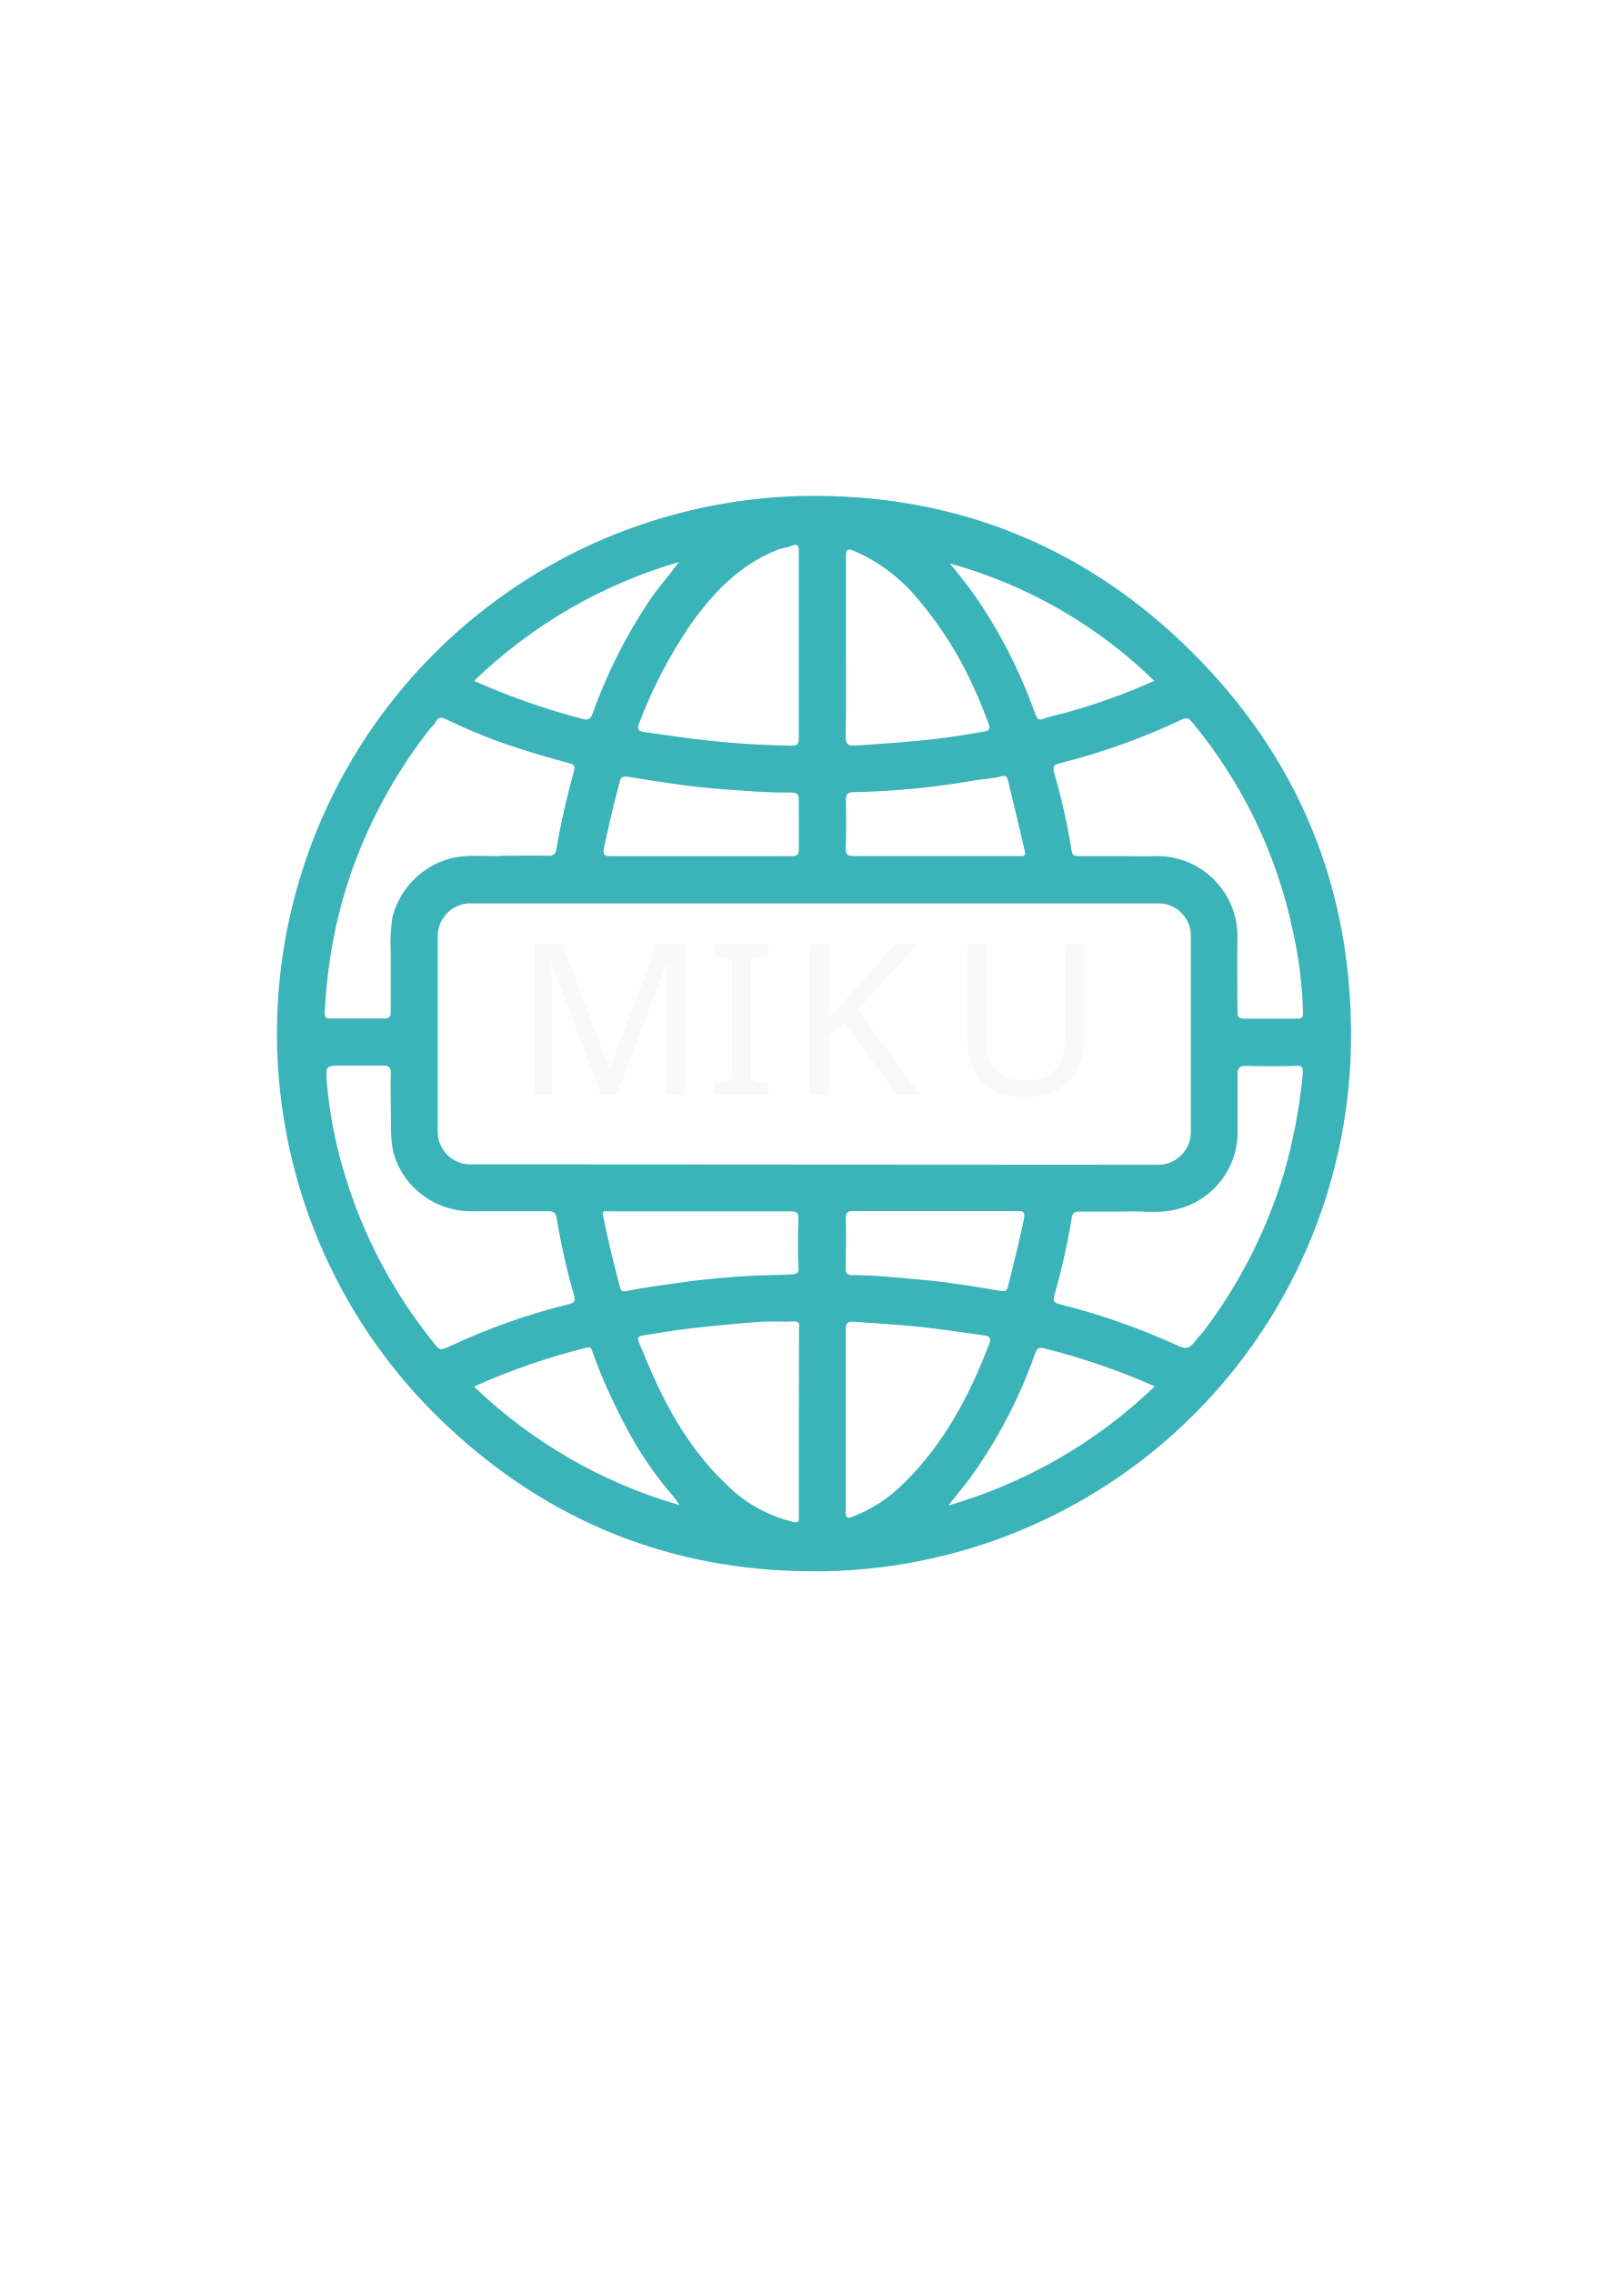
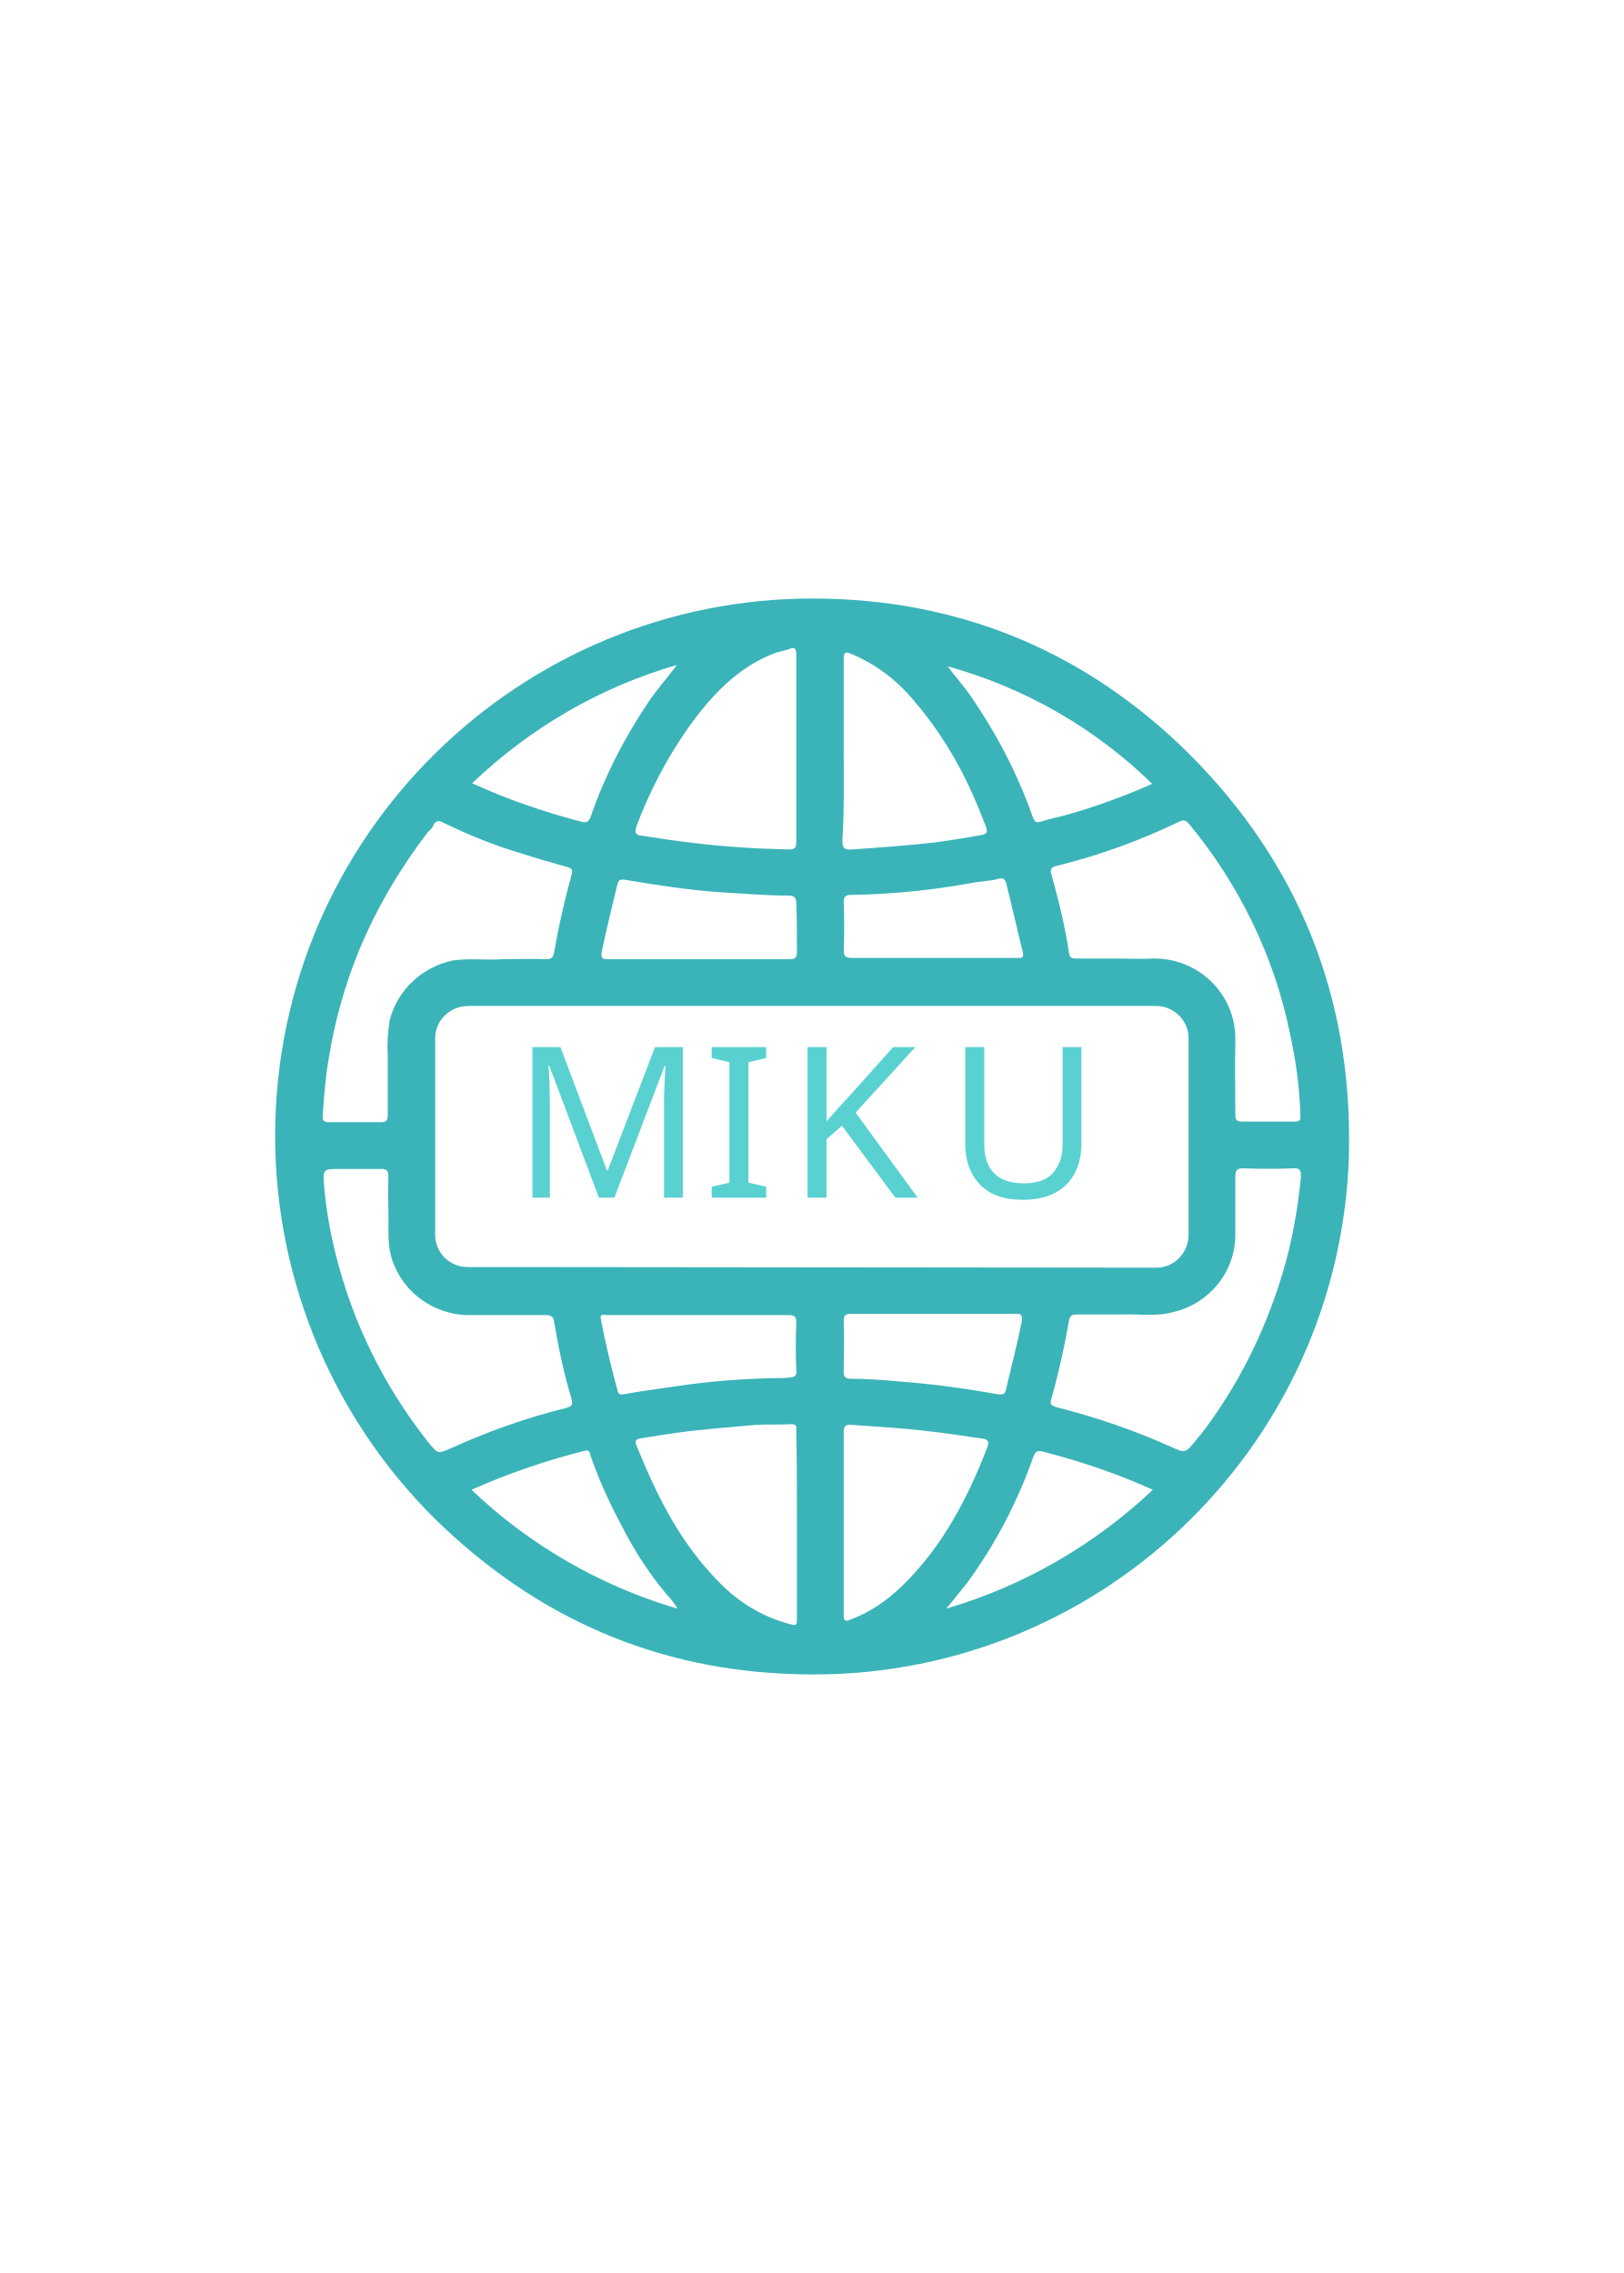
- <svg xmlns="http://www.w3.org/2000/svg" id="Layer_1" data-name="Layer 1" viewBox="0 0 250 350">
-   <defs>
-     <style>.cls-1{fill:#3ab4b9;}.cls-2{font-size:32.48px;fill:#f9f9f9;font-family:Montserrat-Black, Montserrat;}.cls-3{letter-spacing:-0.01em;}</style>
-   </defs>
-   <path id="mikusite" class="cls-1" d="M183.19,100.08C167.89,85,149.34,77,128,76.39A82.79,82.79,0,0,0,67.48,218.26c15.49,15.13,34.14,23.19,55.68,23.66A82.51,82.51,0,0,0,208,161.12C208.43,137.35,200.17,116.83,183.19,100.08Zm-5.46,4.76a96.66,96.66,0,0,1-14,5,28.61,28.61,0,0,0-3.05.82c-.83.34-1,0-1.27-.67a77.31,77.31,0,0,0-9.62-18.71c-1.11-1.55-2.35-3-3.52-4.51A73,73,0,0,1,177.72,104.84Zm-47.48,18.34c0-.86.19-1.18,1.13-1.2a122,122,0,0,0,18.38-1.76c1.45-.26,3-.3,4.38-.68.81-.22.94.2,1.06.65.88,3.6,1.73,7.22,2.58,10.83.23,1-.48.79-1,.79H144c-4.21,0-8.41,0-12.62,0-.9,0-1.18-.26-1.16-1.17C130.29,128.16,130.29,125.67,130.24,123.18Zm0-23.61c0-4.64,0-9.28,0-13.92,0-1.14.31-1.2,1.22-.83a26.27,26.27,0,0,1,9.73,7.27,57.4,57.4,0,0,1,9,14.39c.74,1.62,1.38,3.27,2,4.92.39,1-.1,1.15-.75,1.26-2.3.39-4.59.78-6.9,1.06-4.27.52-8.56.79-12.85,1.08-1.16.08-1.52-.24-1.49-1.45C130.3,108.76,130.25,104.16,130.25,99.57ZM123,130.71c0,.95-.31,1.12-1.18,1.12-4.64,0-9.28,0-13.91,0s-9.1,0-13.66,0c-1.09,0-1.54,0-1.23-1.42.72-3.3,1.47-6.6,2.35-9.86.21-.79.29-1.11,1.39-.93,4.89.8,9.78,1.58,14.74,1.93,3.41.24,6.82.53,10.24.48.92,0,1.28.21,1.25,1.22C123,125.72,123,128.21,123,130.71Zm-3.44-46c.78-.31,1.66-.37,2.43-.7s1,0,1,.76c0,4.86,0,9.71,0,14.57s0,9.54,0,14.31c0,.86-.17,1.18-1.11,1.17a135.77,135.77,0,0,1-14.65-1c-2.65-.31-5.28-.73-7.92-1.08-.93-.12-1.35-.31-.87-1.48a74,74,0,0,1,7.76-14.92C109.75,91.33,113.82,87,119.61,84.7Zm-15,1.81c-1.62,2.17-3.2,3.95-4.54,5.92a78.7,78.7,0,0,0-8.74,17.32c-.31.86-.57,1.22-1.59.94A106.39,106.39,0,0,1,73,104.84,75.91,75.91,0,0,1,104.64,86.51ZM50,155.74c.16-2.86.44-5.7.87-8.53a73.78,73.78,0,0,1,4.72-16.84A77.7,77.7,0,0,1,66.22,112.2c.26-.34.67-.59.85-1,.4-.83.89-.8,1.62-.44a85,85,0,0,0,11.56,4.6q3.68,1.17,7.42,2.17c.81.21.89.47.69,1.24a119.23,119.23,0,0,0-2.7,12c-.1.69-.42,1-1.19,1-2.14-.06-4.29,0-6.92,0-2.16.18-4.82-.22-7.47.24a12.59,12.59,0,0,0-9.66,9.21,25.79,25.79,0,0,0-.26,5.38c0,3.05,0,6.11,0,9.16,0,.86-.26,1.08-1.09,1.07-2.7,0-5.41,0-8.11,0C50.18,156.85,49.93,156.72,50,155.74Zm16.58,50.78A76,76,0,0,1,53.1,180.91a66.62,66.62,0,0,1-2.77-14.22c-.19-2.6-.22-2.6,2.46-2.61,2.06,0,4.12,0,6.18,0,.88,0,1.23.24,1.2,1.17-.06,1.72,0,3.44,0,5.46.11,2.46-.26,5.23.78,7.94a12.45,12.45,0,0,0,11.2,7.86c4.08,0,8.16,0,12.23,0,.78,0,1.2.21,1.32,1a104.87,104.87,0,0,0,2.67,11.91c.24.87.14,1.15-.81,1.4a98.74,98.74,0,0,0-18.15,6.41C67.74,208,67.73,208,66.57,206.52Zm6.37,7a102.14,102.14,0,0,1,17.36-6c.77-.2.76.28.92.69A87.19,87.19,0,0,0,96,219a56.64,56.64,0,0,0,7.81,11.59,11.46,11.46,0,0,1,.8,1.17A76.25,76.25,0,0,1,72.94,213.47ZM123,218.4q0,.39,0,.77c0,4.77,0,9.54,0,14.31,0,.78,0,1.08-1,.84a21.78,21.78,0,0,1-10.25-5.83c-5.24-5-8.82-11.14-11.67-17.74-.57-1.32-1.09-2.65-1.69-4-.3-.65-.14-1,.52-1.1,2.47-.38,4.93-.82,7.41-1.1q5.24-.6,10.51-1c1.84-.13,3.69,0,5.53-.07.89,0,.66.6.66,1.06Q123,211.5,123,218.4Zm-1-22.18c-.72.07-1.46.08-2.18.09a126.54,126.54,0,0,0-15.65,1.26c-2.6.36-5.2.73-7.78,1.24-.63.13-.8-.15-.91-.54-1-3.66-1.87-7.37-2.64-11.1-.19-.93.59-.64,1-.64,4.68,0,9.36,0,14,0s9.27,0,13.91,0c.86,0,1.2.17,1.17,1.12-.07,2.49-.07,5,0,7.48C123.08,195.92,122.71,196.16,122.06,196.22ZM77.68,179.29c-1.76,0-3.52,0-5.28,0a5,5,0,0,1-5-5q0-15.09,0-30.19a5.06,5.06,0,0,1,5.41-5h52.68q26.34,0,52.68,0a5,5,0,0,1,5.18,5.26q0,14.84,0,29.67a5.07,5.07,0,0,1-5.43,5.32Zm52.54,8.35c0-.9.24-1.17,1.14-1.16,4.24,0,8.49,0,12.73,0s8.32,0,12.47,0c.88,0,1.34,0,1.08,1.25-.7,3.45-1.56,6.85-2.42,10.26-.15.6-.29.94-1.19.78-4-.68-7.94-1.34-12-1.7-3.61-.32-7.21-.72-10.84-.73-.83,0-1-.37-1-1.1C130.26,192.7,130.29,190.17,130.23,187.64Zm1,45.92c-.93.35-1,0-1-.72,0-4.73,0-9.45,0-14.18s0-9.28,0-13.92c0-.94.21-1.29,1.2-1.22,4,.28,8,.51,12,1,2.66.32,5.3.72,8,1.09.87.12,1.29.29.86,1.4-3.07,8-7,15.4-13.16,21.42A22.47,22.47,0,0,1,131.23,233.56ZM146,231.82c1.25-1.57,2.31-2.82,3.29-4.14a75.17,75.17,0,0,0,10.09-19.28c.26-.72.47-1,1.41-.78a105.83,105.83,0,0,1,17,5.85A76.42,76.42,0,0,1,146,231.82Zm54.59-66.49a84,84,0,0,1-2.85,15.13,77.1,77.1,0,0,1-12.56,24.7c-.18.24-.42.43-.61.67-1.68,2.11-1.66,2.08-4.06,1a104.12,104.12,0,0,0-17.35-6c-.94-.25-1.06-.54-.82-1.4a104,104,0,0,0,2.69-12c.11-.73.52-.87,1.16-.87,2.19,0,4.38,0,7,0,2.36-.15,5.22.39,8-.35a12.2,12.2,0,0,0,9.07-9.22,10.53,10.53,0,0,0,.28-2.79c0-2.92,0-5.85,0-8.77,0-1.06.34-1.32,1.34-1.3,2.53.06,5.07.08,7.6,0C200.51,164,200.66,164.45,200.57,165.33Zm-.82-8.48c-2.75,0-5.5,0-8.24,0-.82,0-1-.27-1-1,0-3.78-.08-7.57,0-11.35a12.37,12.37,0,0,0-12.72-12.68c-1.71.07-3.43,0-5.15,0-2.19,0-4.38,0-6.57,0-.57,0-1-.06-1.09-.76a98.88,98.88,0,0,0-2.71-12.13c-.26-.92,0-1.17.87-1.4A102.65,102.65,0,0,0,182,110.78c.66-.32,1-.23,1.52.39a74.17,74.17,0,0,1,15.54,32.2,64.37,64.37,0,0,1,1.56,12.53C200.64,156.68,200.47,156.86,199.75,156.85Z" />
-   <text class="cls-2" transform="translate(79.15 168.57)">MI<tspan class="cls-3" x="42.36" y="0">K</tspan>
-     <tspan x="66.88" y="0">U</tspan>
-   </text>
+ <svg xmlns="http://www.w3.org/2000/svg" version="1.1" id="Layer_1" x="0px" y="0px" viewBox="0 0 250 350" style="enable-background:new 0 0 250 350;" xml:space="preserve">
+   <style type="text/css">
+ 	.st0{fill:#3AB4B9;}
+ 	.st1{fill:#59D1D1;}
+ 	.st2{font-family:'Montserrat-Black';}
+ 	.st3{font-size:32.48px;}
+ </style>
+   <g>
+     <path id="mikusite" class="st0" d="M182.9,115.9c-15.3-15.1-33.9-23.1-55.2-23.7c-45.7-1.4-83.9,34.5-85.3,80.2   c-0.7,23.1,8.3,45.5,24.8,61.7c15.5,15.1,34.1,23.2,55.7,23.7c45.6,1.3,83.5-34.6,84.8-80.1c0-0.2,0-0.4,0-0.7   C208.1,153.2,199.8,132.7,182.9,115.9z M177.4,120.7c-4.5,2-9.2,3.7-14,5c-1,0.2-2,0.5-3.1,0.8c-0.8,0.3-1,0-1.3-0.7   c-2.3-6.6-5.6-12.9-9.6-18.7c-1.1-1.6-2.4-3-3.5-4.5C157.8,105.9,168.6,112.1,177.4,120.7L177.4,120.7z M129.9,139   c0-0.9,0.2-1.2,1.1-1.2c6.2-0.1,12.3-0.7,18.4-1.8c1.4-0.3,3-0.3,4.4-0.7c0.8-0.2,0.9,0.2,1.1,0.6c0.9,3.6,1.7,7.2,2.6,10.8   c0.2,1-0.5,0.8-1,0.8h-12.8c-4.2,0-8.4,0-12.6,0c-0.9,0-1.2-0.3-1.2-1.2C130,144,130,141.5,129.9,139L129.9,139z M129.9,115.4   c0-4.6,0-9.3,0-13.9c0-1.1,0.3-1.2,1.2-0.8c3.8,1.6,7.1,4.1,9.7,7.3c3.7,4.3,6.7,9.2,9,14.4c0.7,1.6,1.4,3.3,2,4.9   c0.4,1-0.1,1.2-0.8,1.3c-2.3,0.4-4.6,0.8-6.9,1.1c-4.3,0.5-8.6,0.8-12.9,1.1c-1.2,0.1-1.5-0.2-1.5-1.4   C130,124.6,129.9,120,129.9,115.4z M122.7,146.6c0,0.9-0.3,1.1-1.2,1.1c-4.6,0-9.3,0-13.9,0s-9.1,0-13.7,0c-1.1,0-1.5,0-1.2-1.4   c0.7-3.3,1.5-6.6,2.3-9.9c0.2-0.8,0.3-1.1,1.4-0.9c4.9,0.8,9.8,1.6,14.7,1.9c3.4,0.2,6.8,0.5,10.2,0.5c0.9,0,1.3,0.2,1.3,1.2   C122.7,141.6,122.7,144.1,122.7,146.6z M119.2,100.6c0.8-0.3,1.7-0.4,2.4-0.7s1,0,1,0.8c0,4.9,0,9.7,0,14.6s0,9.5,0,14.3   c0,0.9-0.2,1.2-1.1,1.2c-4.9-0.1-9.8-0.4-14.7-1c-2.7-0.3-5.3-0.7-7.9-1.1c-0.9-0.1-1.3-0.3-0.9-1.5c2-5.3,4.6-10.3,7.8-14.9   C109.4,107.2,113.5,102.8,119.2,100.6L119.2,100.6z M104.2,102.4c-1.6,2.2-3.2,3.9-4.5,5.9c-3.6,5.4-6.6,11.2-8.7,17.3   c-0.3,0.9-0.6,1.2-1.6,0.9c-5.7-1.5-11.3-3.4-16.7-5.9C81.6,112.1,92.4,105.8,104.2,102.4L104.2,102.4z M49.7,171.6   c0.2-2.9,0.4-5.7,0.9-8.5c0.9-5.8,2.5-11.4,4.7-16.8c2.7-6.5,6.3-12.6,10.6-18.2c0.3-0.3,0.7-0.6,0.8-1c0.4-0.8,0.9-0.8,1.6-0.4   c3.7,1.8,7.6,3.4,11.6,4.6c2.5,0.8,4.9,1.5,7.4,2.2c0.8,0.2,0.9,0.5,0.7,1.2c-1.1,4-2,8-2.7,12c-0.1,0.7-0.4,1-1.2,1   c-2.1-0.1-4.3,0-6.9,0c-2.2,0.2-4.8-0.2-7.5,0.2c-4.7,1-8.5,4.5-9.7,9.2c-0.3,1.8-0.4,3.6-0.3,5.4c0,3.1,0,6.1,0,9.2   c0,0.9-0.3,1.1-1.1,1.1c-2.7,0-5.4,0-8.1,0C49.8,172.7,49.6,172.6,49.7,171.6z M66.2,222.4c-6.1-7.6-10.7-16.3-13.5-25.6   c-1.4-4.6-2.4-9.4-2.8-14.2c-0.2-2.6-0.2-2.6,2.5-2.6c2.1,0,4.1,0,6.2,0c0.9,0,1.2,0.2,1.2,1.2c-0.1,1.7,0,3.4,0,5.5   c0.1,2.5-0.3,5.2,0.8,7.9c1.8,4.6,6.2,7.7,11.2,7.9c4.1,0,8.2,0,12.2,0c0.8,0,1.2,0.2,1.3,1c0.7,4,1.5,8,2.7,11.9   c0.2,0.9,0.1,1.1-0.8,1.4c-6.2,1.5-12.3,3.7-18.2,6.4C67.4,223.8,67.4,223.8,66.2,222.4L66.2,222.4z M72.6,229.4   c5.6-2.5,11.4-4.5,17.4-6c0.8-0.2,0.8,0.3,0.9,0.7c1.3,3.7,2.9,7.3,4.8,10.8c2.1,4.2,4.7,8.1,7.8,11.6c0.3,0.4,0.6,0.8,0.8,1.2   C92.4,244.2,81.5,237.9,72.6,229.4L72.6,229.4z M122.7,234.2c0,0.3,0,0.5,0,0.8c0,4.8,0,9.5,0,14.3c0,0.8,0,1.1-1,0.8   c-3.9-1-7.4-3-10.3-5.8c-5.2-5-8.8-11.1-11.7-17.7c-0.6-1.3-1.1-2.6-1.7-4c-0.3-0.6-0.1-1,0.5-1.1c2.5-0.4,4.9-0.8,7.4-1.1   c3.5-0.4,7-0.7,10.5-1c1.8-0.1,3.7,0,5.5-0.1c0.9,0,0.7,0.6,0.7,1.1C122.7,225,122.7,229.6,122.7,234.2z M121.7,212.1   c-0.7,0.1-1.5,0.1-2.2,0.1c-5.2,0.1-10.5,0.5-15.7,1.3c-2.6,0.4-5.2,0.7-7.8,1.2c-0.6,0.1-0.8-0.1-0.9-0.5c-1-3.7-1.9-7.4-2.6-11.1   c-0.2-0.9,0.6-0.6,1-0.6c4.7,0,9.4,0,14,0s9.3,0,13.9,0c0.9,0,1.2,0.2,1.2,1.1c-0.1,2.5-0.1,5,0,7.5   C122.7,211.8,122.4,212,121.7,212.1L121.7,212.1z M77.3,195.1c-1.8,0-3.5,0-5.3,0c-2.8,0-5-2.2-5-5c0-10.1,0-20.1,0-30.2   c0-2.8,2.3-5,5.1-5c0.1,0,0.2,0,0.3,0h52.7c17.6,0,35.1,0,52.7,0c2.8-0.1,5.1,2.1,5.2,4.8c0,0.2,0,0.3,0,0.5c0,9.9,0,19.8,0,29.7   c0.1,2.8-2,5.2-4.8,5.3c-0.2,0-0.4,0-0.6,0L77.3,195.1z M129.9,203.5c0-0.9,0.2-1.2,1.1-1.2c4.2,0,8.5,0,12.7,0s8.3,0,12.5,0   c0.9,0,1.3,0,1.1,1.3c-0.7,3.4-1.6,6.9-2.4,10.3c-0.1,0.6-0.3,0.9-1.2,0.8c-4-0.7-7.9-1.3-12-1.7c-3.6-0.3-7.2-0.7-10.8-0.7   c-0.8,0-1-0.4-1-1.1C129.9,208.5,130,206,129.9,203.5L129.9,203.5z M130.9,249.4c-0.9,0.4-1,0-1-0.7c0-4.7,0-9.4,0-14.2   s0-9.3,0-13.9c0-0.9,0.2-1.3,1.2-1.2c4,0.3,8,0.5,12,1c2.7,0.3,5.3,0.7,8,1.1c0.9,0.1,1.3,0.3,0.9,1.4c-3.1,8-7,15.4-13.2,21.4   C136.5,246.5,133.9,248.3,130.9,249.4L130.9,249.4z M145.7,247.7c1.3-1.6,2.3-2.8,3.3-4.1c4.3-5.9,7.7-12.4,10.1-19.3   c0.3-0.7,0.5-1,1.4-0.8c5.8,1.5,11.5,3.4,17,5.9C168.5,237.9,157.6,244.2,145.7,247.7z M200.3,181.2c-0.5,5.1-1.4,10.2-2.9,15.1   c-2.7,8.9-6.9,17.3-12.6,24.7c-0.2,0.2-0.4,0.4-0.6,0.7c-1.7,2.1-1.7,2.1-4.1,1c-5.6-2.5-11.4-4.5-17.4-6c-0.9-0.3-1.1-0.5-0.8-1.4   c1.1-3.9,2-8,2.7-12c0.1-0.7,0.5-0.9,1.2-0.9c2.2,0,4.4,0,7,0c2.4-0.1,5.2,0.4,8-0.4c4.5-1.1,8.1-4.7,9.1-9.2   c0.2-0.9,0.3-1.9,0.3-2.8c0-2.9,0-5.9,0-8.8c0-1.1,0.3-1.3,1.3-1.3c2.5,0.1,5.1,0.1,7.6,0C200.2,179.8,200.3,180.3,200.3,181.2   L200.3,181.2z M199.4,172.7c-2.8,0-5.5,0-8.2,0c-0.8,0-1-0.3-1-1c0-3.8-0.1-7.6,0-11.4c0.2-6.8-5.2-12.5-12.1-12.7   c-0.2,0-0.4,0-0.7,0c-1.7,0.1-3.4,0-5.1,0c-2.2,0-4.4,0-6.6,0c-0.6,0-1-0.1-1.1-0.8c-0.6-4.1-1.6-8.1-2.7-12.1   c-0.3-0.9,0-1.2,0.9-1.4c6.5-1.6,12.8-3.9,18.8-6.8c0.7-0.3,1-0.2,1.5,0.4c7.7,9.3,13.1,20.4,15.5,32.2c0.9,4.1,1.5,8.3,1.6,12.5   C200.3,172.5,200.1,172.7,199.4,172.7L199.4,172.7z" />
+     <text transform="matrix(1 0 0 1 78.8184 184.4182)" class="st1 st2 st3">MI</text>
+     <text transform="matrix(1 0 0 1 121.1784 184.4182)" class="st1 st2 st3">K</text>
+     <text transform="matrix(1 0 0 1 145.6984 184.4182)" class="st1 st2 st3">U</text>
+   </g>
</svg>
